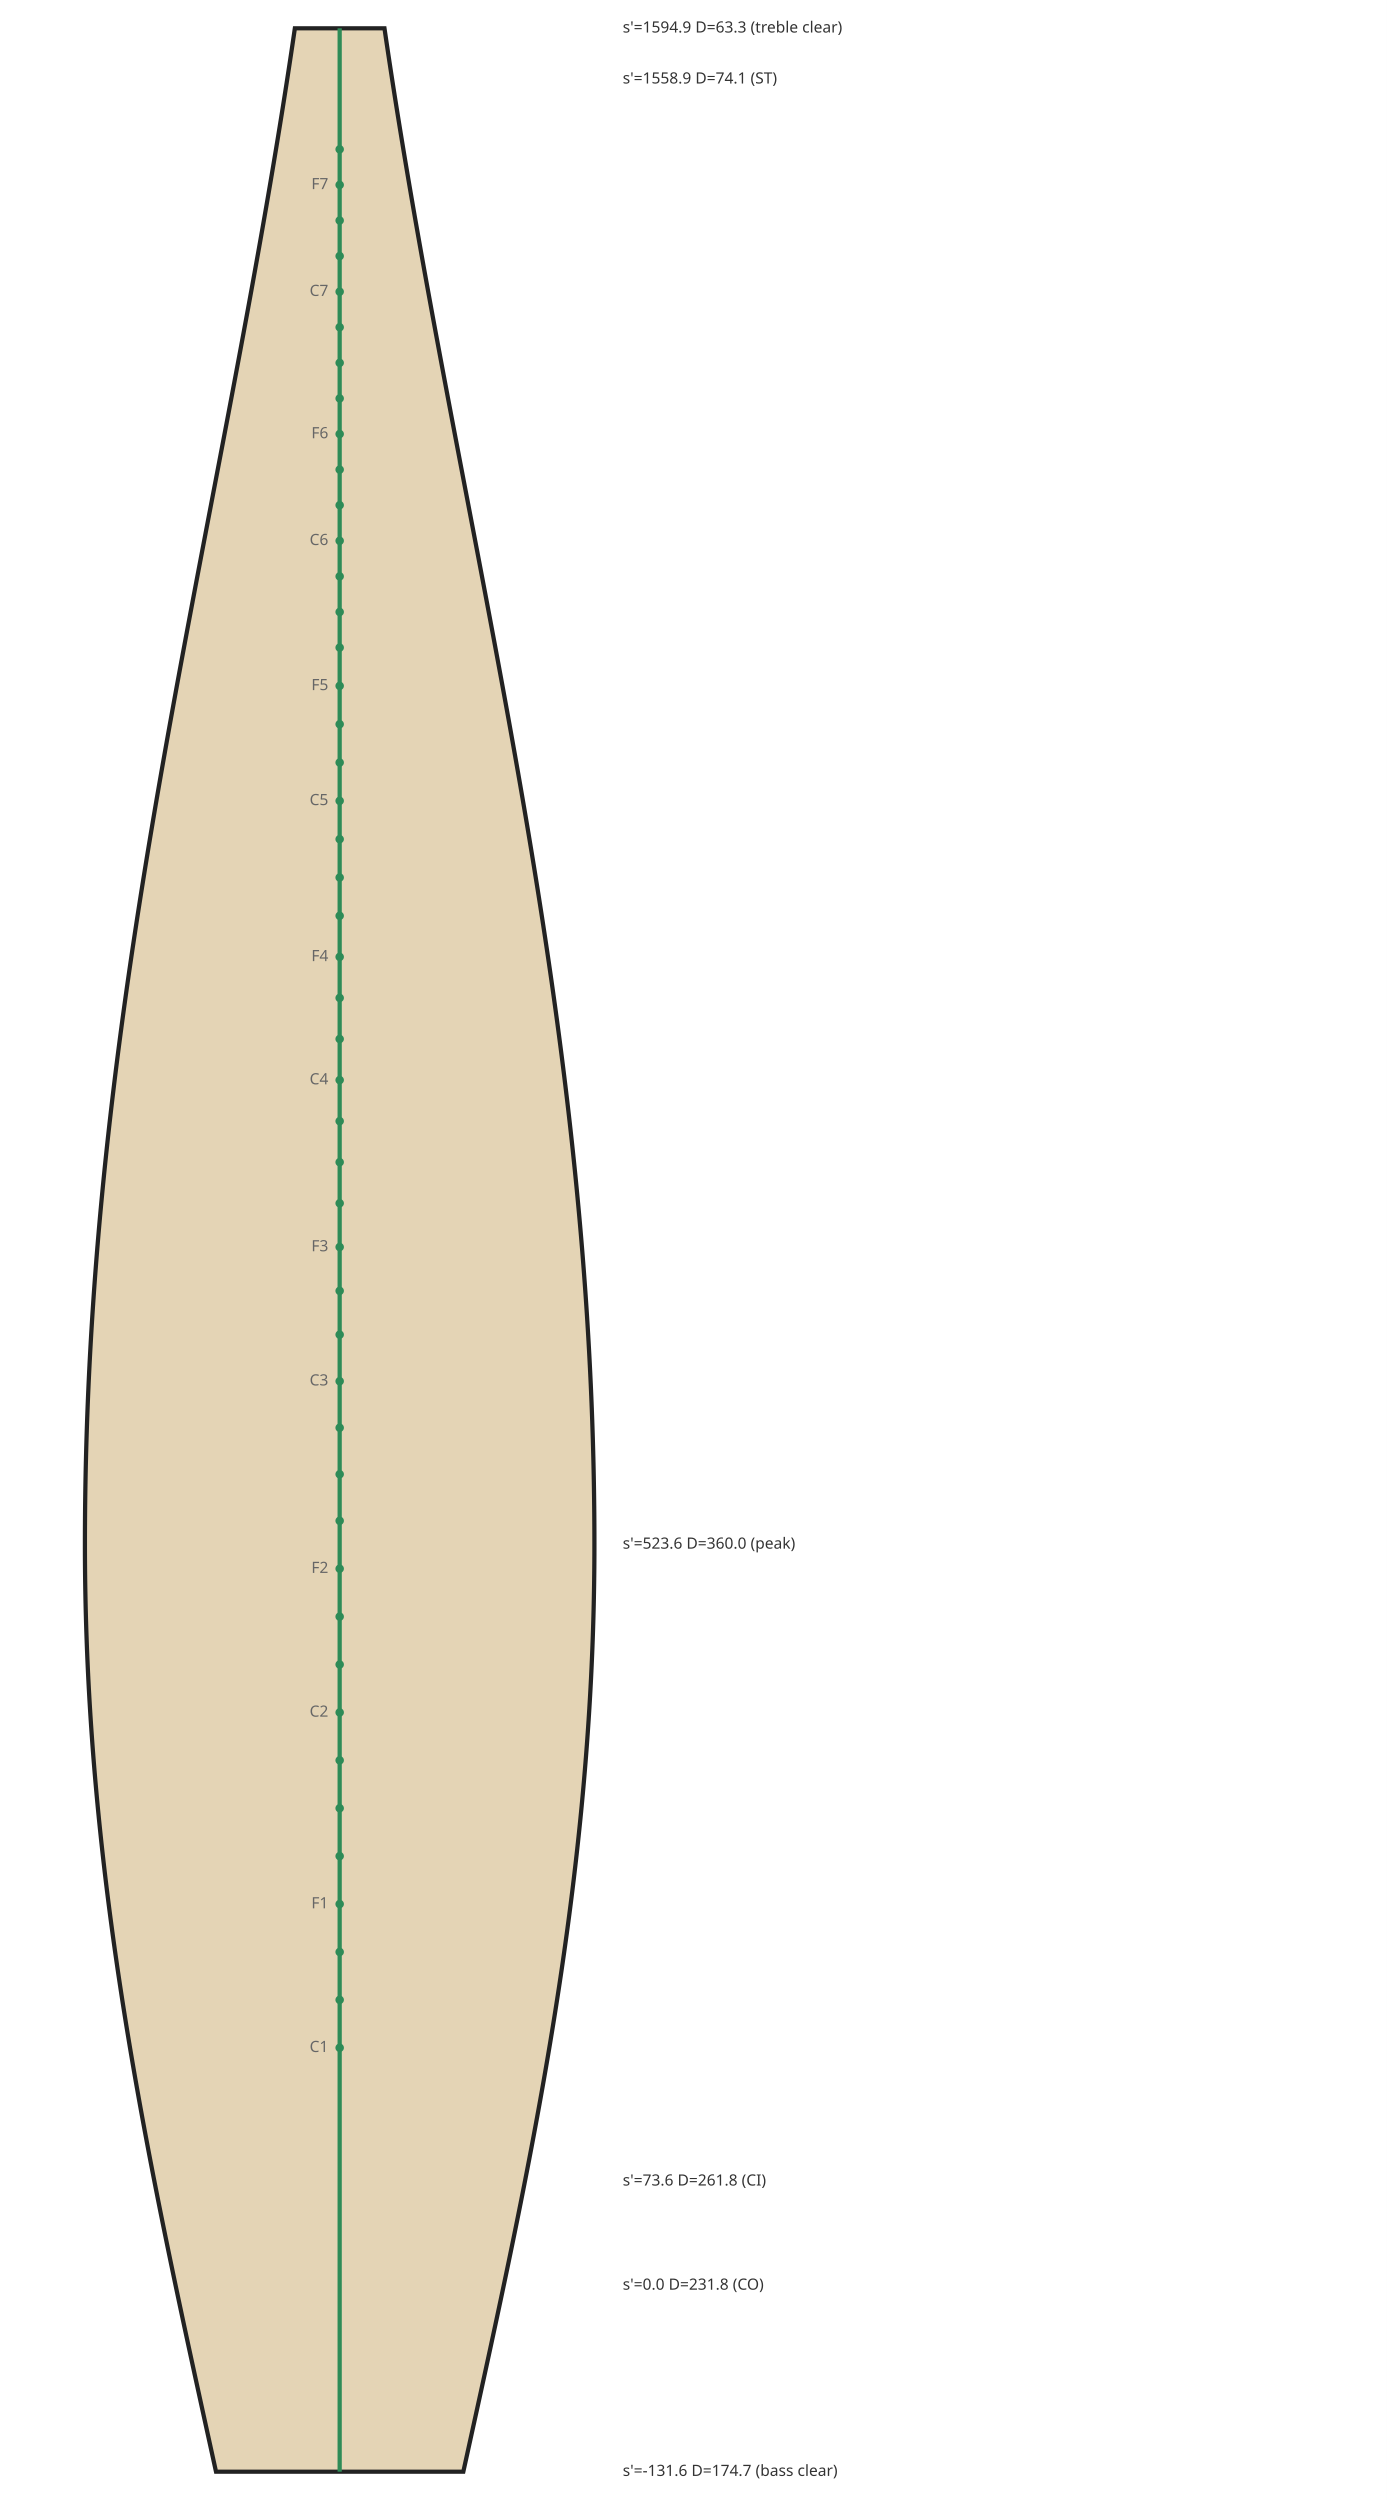
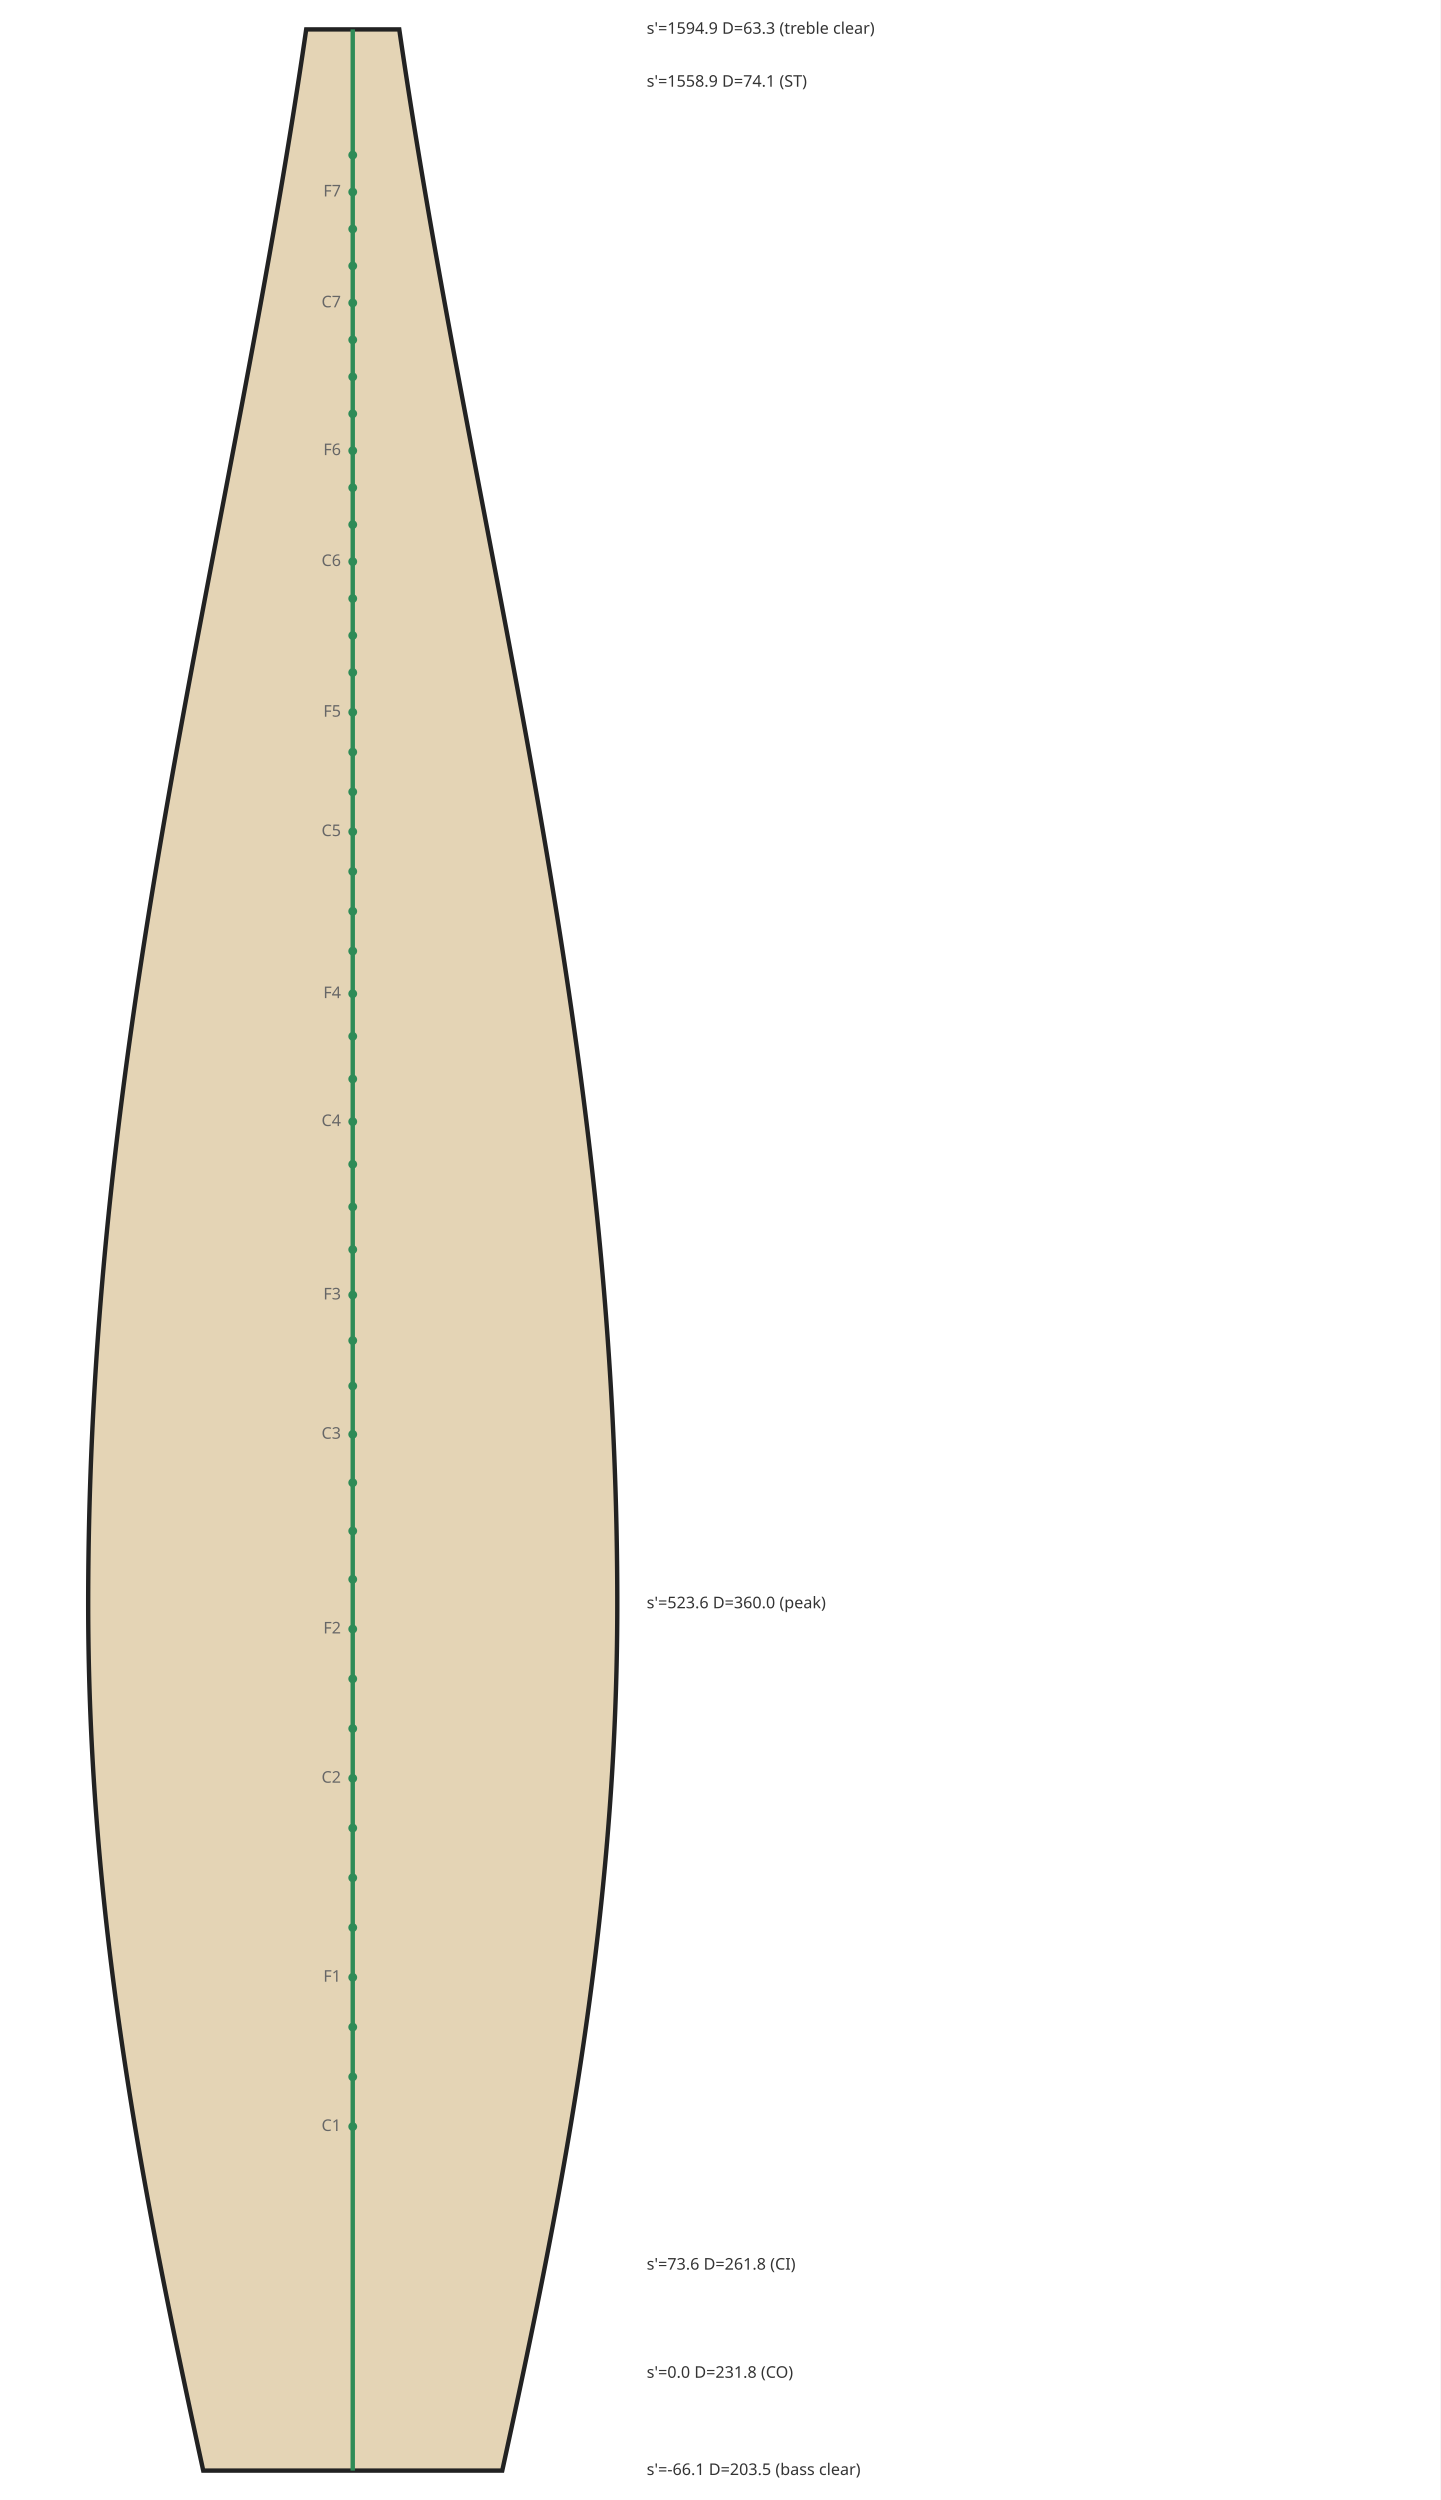
- <svg xmlns="http://www.w3.org/2000/svg" viewBox="-240 -20 980 1766.45" preserveAspectRatio="xMidYMid meet">
-   <rect x="-240" y="-20" width="980" height="1766.45" fill="#fff" />
-   <path d="M 87.374 1726.450 L 88.322 1722.134 L 89.271 1717.818 L 90.219 1713.502 L 91.168 1709.185 L 92.116 1704.869 L 93.065 1700.553 L 94.013 1696.237 L 94.960 1691.921 L 95.907 1687.605 L 96.853 1683.289 L 97.799 1678.973 L 98.743 1674.656 L 99.687 1670.340 L 100.629 1666.024 L 101.571 1661.708 L 102.511 1657.392 L 103.449 1653.076 L 104.387 1648.760 L 105.322 1644.444 L 106.256 1640.127 L 107.188 1635.811 L 108.118 1631.495 L 109.047 1627.179 L 109.973 1622.863 L 110.897 1618.547 L 111.818 1614.231 L 112.737 1609.915 L 113.654 1605.598 L 114.568 1601.282 L 115.479 1596.966 L 116.387 1592.650 L 117.293 1588.334 L 118.195 1584.018 L 119.094 1579.702 L 119.990 1575.386 L 120.883 1571.069 L 121.772 1566.753 L 122.658 1562.437 L 123.540 1558.121 L 124.419 1553.805 L 125.293 1549.489 L 126.164 1545.173 L 127.031 1540.857 L 127.893 1536.540 L 128.751 1532.224 L 129.605 1527.908 L 130.455 1523.592 L 131.300 1519.276 L 132.141 1514.960 L 132.976 1510.644 L 133.808 1506.328 L 134.634 1502.011 L 135.455 1497.695 L 136.271 1493.379 L 137.082 1489.063 L 137.888 1484.747 L 138.689 1480.431 L 139.484 1476.115 L 140.273 1471.799 L 141.057 1467.482 L 141.836 1463.166 L 142.608 1458.850 L 143.375 1454.534 L 144.136 1450.218 L 144.891 1445.902 L 145.639 1441.586 L 146.382 1437.270 L 147.118 1432.953 L 147.848 1428.637 L 148.571 1424.321 L 149.288 1420.005 L 149.999 1415.689 L 150.703 1411.373 L 151.400 1407.057 L 152.090 1402.741 L 152.773 1398.424 L 153.449 1394.108 L 154.118 1389.792 L 154.781 1385.476 L 155.435 1381.160 L 156.083 1376.844 L 156.723 1372.528 L 157.356 1368.212 L 157.982 1363.895 L 158.600 1359.579 L 159.210 1355.263 L 159.812 1350.947 L 160.407 1346.631 L 160.994 1342.315 L 161.573 1337.999 L 162.144 1333.683 L 162.707 1329.367 L 163.262 1325.050 L 163.809 1320.734 L 164.348 1316.418 L 164.879 1312.102 L 165.401 1307.786 L 165.914 1303.470 L 166.420 1299.154 L 166.917 1294.838 L 167.405 1290.521 L 167.885 1286.205 L 168.356 1281.889 L 168.818 1277.573 L 169.271 1273.257 L 169.716 1268.941 L 170.152 1264.625 L 170.579 1260.308 L 170.997 1255.992 L 171.406 1251.676 L 171.806 1247.360 L 172.197 1243.044 L 172.579 1238.728 L 172.951 1234.412 L 173.315 1230.096 L 173.669 1225.780 L 174.014 1221.463 L 174.349 1217.147 L 174.676 1212.831 L 174.992 1208.515 L 175.300 1204.199 L 175.597 1199.883 L 175.886 1195.567 L 176.164 1191.251 L 176.434 1186.934 L 176.693 1182.618 L 176.943 1178.302 L 177.183 1173.986 L 177.414 1169.670 L 177.635 1165.354 L 177.846 1161.038 L 178.048 1156.722 L 178.239 1152.405 L 178.421 1148.089 L 178.593 1143.773 L 178.755 1139.457 L 178.907 1135.141 L 179.050 1130.825 L 179.182 1126.509 L 179.305 1122.193 L 179.418 1117.876 L 179.520 1113.560 L 179.613 1109.244 L 179.696 1104.928 L 179.769 1100.612 L 179.832 1096.296 L 179.885 1091.980 L 179.928 1087.664 L 179.961 1083.347 L 179.984 1079.031 L 179.997 1074.715 L 180.000 1070.399 L 179.995 1066.083 L 179.982 1061.767 L 179.961 1057.451 L 179.933 1053.135 L 179.898 1048.818 L 179.854 1044.502 L 179.804 1040.186 L 179.746 1035.870 L 179.680 1031.554 L 179.606 1027.238 L 179.526 1022.922 L 179.437 1018.606 L 179.341 1014.289 L 179.238 1009.973 L 179.127 1005.657 L 179.008 1001.341 L 178.883 997.025 L 178.749 992.709 L 178.608 988.393 L 178.460 984.077 L 178.304 979.760 L 178.141 975.444 L 177.971 971.128 L 177.793 966.812 L 177.607 962.496 L 177.414 958.180 L 177.214 953.864 L 177.007 949.548 L 176.792 945.231 L 176.570 940.915 L 176.341 936.599 L 176.104 932.283 L 175.861 927.967 L 175.609 923.651 L 175.351 919.335 L 175.086 915.019 L 174.813 910.702 L 174.534 906.386 L 174.247 902.070 L 173.953 897.754 L 173.652 893.438 L 173.344 889.122 L 173.029 884.806 L 172.707 880.490 L 172.378 876.173 L 172.042 871.857 L 171.699 867.541 L 171.350 863.225 L 170.993 858.909 L 170.630 854.593 L 170.260 850.277 L 169.883 845.961 L 169.500 841.644 L 169.109 837.328 L 168.713 833.012 L 168.309 828.696 L 167.899 824.380 L 167.482 820.064 L 167.059 815.748 L 166.630 811.432 L 166.194 807.115 L 165.751 802.799 L 165.302 798.483 L 164.847 794.167 L 164.386 789.851 L 163.918 785.535 L 163.444 781.219 L 162.964 776.902 L 162.478 772.586 L 161.985 768.270 L 161.487 763.954 L 160.983 759.638 L 160.472 755.322 L 159.956 751.006 L 159.434 746.690 L 158.906 742.374 L 158.372 738.057 L 157.832 733.741 L 157.287 729.425 L 156.736 725.109 L 156.179 720.793 L 155.617 716.477 L 155.050 712.161 L 154.477 707.845 L 153.898 703.528 L 153.314 699.212 L 152.725 694.896 L 152.131 690.580 L 151.531 686.264 L 150.926 681.948 L 150.316 677.632 L 149.701 673.316 L 149.081 668.999 L 148.456 664.683 L 147.826 660.367 L 147.191 656.051 L 146.551 651.735 L 145.907 647.419 L 145.258 643.103 L 144.604 638.787 L 143.945 634.470 L 143.283 630.154 L 142.615 625.838 L 141.943 621.522 L 141.267 617.206 L 140.587 612.890 L 139.902 608.574 L 139.213 604.258 L 138.520 599.941 L 137.823 595.625 L 137.122 591.309 L 136.417 586.993 L 135.707 582.677 L 134.995 578.361 L 134.278 574.045 L 133.558 569.728 L 132.833 565.412 L 132.106 561.096 L 131.375 556.780 L 130.640 552.464 L 129.902 548.148 L 129.160 543.832 L 128.416 539.516 L 127.668 535.199 L 126.917 530.883 L 126.162 526.567 L 125.405 522.251 L 124.645 517.935 L 123.882 513.619 L 123.116 509.303 L 122.347 504.987 L 121.575 500.670 L 120.801 496.354 L 120.024 492.038 L 119.245 487.722 L 118.463 483.406 L 117.679 479.090 L 116.893 474.774 L 116.104 470.458 L 115.313 466.141 L 114.520 461.825 L 113.725 457.509 L 112.928 453.193 L 112.129 448.877 L 111.328 444.561 L 110.525 440.245 L 109.721 435.929 L 108.914 431.612 L 108.107 427.296 L 107.298 422.980 L 106.487 418.664 L 105.675 414.348 L 104.861 410.032 L 104.047 405.716 L 103.231 401.400 L 102.414 397.083 L 101.596 392.767 L 100.777 388.451 L 99.957 384.135 L 99.137 379.819 L 98.315 375.503 L 97.493 371.187 L 96.670 366.871 L 95.847 362.554 L 95.023 358.238 L 94.199 353.922 L 93.374 349.606 L 92.550 345.290 L 91.724 340.974 L 90.899 336.658 L 90.074 332.342 L 89.249 328.025 L 88.423 323.709 L 87.598 319.393 L 86.773 315.077 L 85.949 310.761 L 85.124 306.445 L 84.300 302.129 L 83.477 297.813 L 82.654 293.496 L 81.832 289.180 L 81.010 284.864 L 80.190 280.548 L 79.370 276.232 L 78.550 271.916 L 77.732 267.600 L 76.915 263.284 L 76.099 258.967 L 75.284 254.651 L 74.471 250.335 L 73.659 246.019 L 72.848 241.703 L 72.038 237.387 L 71.230 233.071 L 70.424 228.755 L 69.619 224.438 L 68.816 220.122 L 68.015 215.806 L 67.215 211.490 L 66.418 207.174 L 65.622 202.858 L 64.829 198.542 L 64.038 194.226 L 63.249 189.909 L 62.462 185.593 L 61.677 181.277 L 60.895 176.961 L 60.115 172.645 L 59.338 168.329 L 58.563 164.013 L 57.791 159.697 L 57.022 155.380 L 56.255 151.064 L 55.492 146.748 L 54.731 142.432 L 53.973 138.116 L 53.218 133.800 L 52.467 129.484 L 51.718 125.168 L 50.973 120.851 L 50.231 116.535 L 49.492 112.219 L 48.757 107.903 L 48.025 103.587 L 47.297 99.271 L 46.572 94.955 L 45.851 90.639 L 45.134 86.322 L 44.420 82.006 L 43.710 77.690 L 43.004 73.374 L 42.302 69.058 L 41.605 64.742 L 40.911 60.426 L 40.221 56.110 L 39.536 51.793 L 38.854 47.477 L 38.177 43.161 L 37.505 38.845 L 36.837 34.529 L 36.173 30.213 L 35.514 25.897 L 34.859 21.581 L 34.209 17.264 L 33.564 12.948 L 32.923 8.632 L 32.288 4.316 L 31.657 0.000 L -31.657 0.000 L -32.288 4.316 L -32.923 8.632 L -33.564 12.948 L -34.209 17.264 L -34.859 21.581 L -35.514 25.897 L -36.173 30.213 L -36.837 34.529 L -37.505 38.845 L -38.177 43.161 L -38.854 47.477 L -39.536 51.793 L -40.221 56.110 L -40.911 60.426 L -41.605 64.742 L -42.302 69.058 L -43.004 73.374 L -43.710 77.690 L -44.420 82.006 L -45.134 86.322 L -45.851 90.639 L -46.572 94.955 L -47.297 99.271 L -48.025 103.587 L -48.757 107.903 L -49.492 112.219 L -50.231 116.535 L -50.973 120.851 L -51.718 125.168 L -52.467 129.484 L -53.218 133.800 L -53.973 138.116 L -54.731 142.432 L -55.492 146.748 L -56.255 151.064 L -57.022 155.380 L -57.791 159.697 L -58.563 164.013 L -59.338 168.329 L -60.115 172.645 L -60.895 176.961 L -61.677 181.277 L -62.462 185.593 L -63.249 189.909 L -64.038 194.226 L -64.829 198.542 L -65.622 202.858 L -66.418 207.174 L -67.215 211.490 L -68.015 215.806 L -68.816 220.122 L -69.619 224.438 L -70.424 228.755 L -71.230 233.071 L -72.038 237.387 L -72.848 241.703 L -73.659 246.019 L -74.471 250.335 L -75.284 254.651 L -76.099 258.967 L -76.915 263.284 L -77.732 267.600 L -78.550 271.916 L -79.370 276.232 L -80.190 280.548 L -81.010 284.864 L -81.832 289.180 L -82.654 293.496 L -83.477 297.813 L -84.300 302.129 L -85.124 306.445 L -85.949 310.761 L -86.773 315.077 L -87.598 319.393 L -88.423 323.709 L -89.249 328.025 L -90.074 332.342 L -90.899 336.658 L -91.724 340.974 L -92.550 345.290 L -93.374 349.606 L -94.199 353.922 L -95.023 358.238 L -95.847 362.554 L -96.670 366.871 L -97.493 371.187 L -98.315 375.503 L -99.137 379.819 L -99.957 384.135 L -100.777 388.451 L -101.596 392.767 L -102.414 397.083 L -103.231 401.400 L -104.047 405.716 L -104.861 410.032 L -105.675 414.348 L -106.487 418.664 L -107.298 422.980 L -108.107 427.296 L -108.914 431.612 L -109.721 435.929 L -110.525 440.245 L -111.328 444.561 L -112.129 448.877 L -112.928 453.193 L -113.725 457.509 L -114.520 461.825 L -115.313 466.141 L -116.104 470.458 L -116.893 474.774 L -117.679 479.090 L -118.463 483.406 L -119.245 487.722 L -120.024 492.038 L -120.801 496.354 L -121.575 500.670 L -122.347 504.987 L -123.116 509.303 L -123.882 513.619 L -124.645 517.935 L -125.405 522.251 L -126.162 526.567 L -126.917 530.883 L -127.668 535.199 L -128.416 539.516 L -129.160 543.832 L -129.902 548.148 L -130.640 552.464 L -131.375 556.780 L -132.106 561.096 L -132.833 565.412 L -133.558 569.728 L -134.278 574.045 L -134.995 578.361 L -135.707 582.677 L -136.417 586.993 L -137.122 591.309 L -137.823 595.625 L -138.520 599.941 L -139.213 604.258 L -139.902 608.574 L -140.587 612.890 L -141.267 617.206 L -141.943 621.522 L -142.615 625.838 L -143.283 630.154 L -143.945 634.470 L -144.604 638.787 L -145.258 643.103 L -145.907 647.419 L -146.551 651.735 L -147.191 656.051 L -147.826 660.367 L -148.456 664.683 L -149.081 668.999 L -149.701 673.316 L -150.316 677.632 L -150.926 681.948 L -151.531 686.264 L -152.131 690.580 L -152.725 694.896 L -153.314 699.212 L -153.898 703.528 L -154.477 707.845 L -155.050 712.161 L -155.617 716.477 L -156.179 720.793 L -156.736 725.109 L -157.287 729.425 L -157.832 733.741 L -158.372 738.057 L -158.906 742.374 L -159.434 746.690 L -159.956 751.006 L -160.472 755.322 L -160.983 759.638 L -161.487 763.954 L -161.985 768.270 L -162.478 772.586 L -162.964 776.902 L -163.444 781.219 L -163.918 785.535 L -164.386 789.851 L -164.847 794.167 L -165.302 798.483 L -165.751 802.799 L -166.194 807.115 L -166.630 811.432 L -167.059 815.748 L -167.482 820.064 L -167.899 824.380 L -168.309 828.696 L -168.713 833.012 L -169.109 837.328 L -169.500 841.644 L -169.883 845.961 L -170.260 850.277 L -170.630 854.593 L -170.993 858.909 L -171.350 863.225 L -171.699 867.541 L -172.042 871.857 L -172.378 876.173 L -172.707 880.490 L -173.029 884.806 L -173.344 889.122 L -173.652 893.438 L -173.953 897.754 L -174.247 902.070 L -174.534 906.386 L -174.813 910.702 L -175.086 915.019 L -175.351 919.335 L -175.609 923.651 L -175.861 927.967 L -176.104 932.283 L -176.341 936.599 L -176.570 940.915 L -176.792 945.231 L -177.007 949.548 L -177.214 953.864 L -177.414 958.180 L -177.607 962.496 L -177.793 966.812 L -177.971 971.128 L -178.141 975.444 L -178.304 979.760 L -178.460 984.077 L -178.608 988.393 L -178.749 992.709 L -178.883 997.025 L -179.008 1001.341 L -179.127 1005.657 L -179.238 1009.973 L -179.341 1014.289 L -179.437 1018.606 L -179.526 1022.922 L -179.606 1027.238 L -179.680 1031.554 L -179.746 1035.870 L -179.804 1040.186 L -179.854 1044.502 L -179.898 1048.818 L -179.933 1053.135 L -179.961 1057.451 L -179.982 1061.767 L -179.995 1066.083 L -180.000 1070.399 L -179.997 1074.715 L -179.984 1079.031 L -179.961 1083.347 L -179.928 1087.664 L -179.885 1091.980 L -179.832 1096.296 L -179.769 1100.612 L -179.696 1104.928 L -179.613 1109.244 L -179.520 1113.560 L -179.418 1117.876 L -179.305 1122.193 L -179.182 1126.509 L -179.050 1130.825 L -178.907 1135.141 L -178.755 1139.457 L -178.593 1143.773 L -178.421 1148.089 L -178.239 1152.405 L -178.048 1156.722 L -177.846 1161.038 L -177.635 1165.354 L -177.414 1169.670 L -177.183 1173.986 L -176.943 1178.302 L -176.693 1182.618 L -176.434 1186.934 L -176.164 1191.251 L -175.886 1195.567 L -175.597 1199.883 L -175.300 1204.199 L -174.992 1208.515 L -174.676 1212.831 L -174.349 1217.147 L -174.014 1221.463 L -173.669 1225.780 L -173.315 1230.096 L -172.951 1234.412 L -172.579 1238.728 L -172.197 1243.044 L -171.806 1247.360 L -171.406 1251.676 L -170.997 1255.992 L -170.579 1260.308 L -170.152 1264.625 L -169.716 1268.941 L -169.271 1273.257 L -168.818 1277.573 L -168.356 1281.889 L -167.885 1286.205 L -167.405 1290.521 L -166.917 1294.838 L -166.420 1299.154 L -165.914 1303.470 L -165.401 1307.786 L -164.879 1312.102 L -164.348 1316.418 L -163.809 1320.734 L -163.262 1325.050 L -162.707 1329.367 L -162.144 1333.683 L -161.573 1337.999 L -160.994 1342.315 L -160.407 1346.631 L -159.812 1350.947 L -159.210 1355.263 L -158.600 1359.579 L -157.982 1363.895 L -157.356 1368.212 L -156.723 1372.528 L -156.083 1376.844 L -155.435 1381.160 L -154.781 1385.476 L -154.118 1389.792 L -153.449 1394.108 L -152.773 1398.424 L -152.090 1402.741 L -151.400 1407.057 L -150.703 1411.373 L -149.999 1415.689 L -149.288 1420.005 L -148.571 1424.321 L -147.848 1428.637 L -147.118 1432.953 L -146.382 1437.270 L -145.639 1441.586 L -144.891 1445.902 L -144.136 1450.218 L -143.375 1454.534 L -142.608 1458.850 L -141.836 1463.166 L -141.057 1467.482 L -140.273 1471.799 L -139.484 1476.115 L -138.689 1480.431 L -137.888 1484.747 L -137.082 1489.063 L -136.271 1493.379 L -135.455 1497.695 L -134.634 1502.011 L -133.808 1506.328 L -132.976 1510.644 L -132.141 1514.960 L -131.300 1519.276 L -130.455 1523.592 L -129.605 1527.908 L -128.751 1532.224 L -127.893 1536.540 L -127.031 1540.857 L -126.164 1545.173 L -125.293 1549.489 L -124.419 1553.805 L -123.540 1558.121 L -122.658 1562.437 L -121.772 1566.753 L -120.883 1571.069 L -119.990 1575.386 L -119.094 1579.702 L -118.195 1584.018 L -117.293 1588.334 L -116.387 1592.650 L -115.479 1596.966 L -114.568 1601.282 L -113.654 1605.598 L -112.737 1609.915 L -111.818 1614.231 L -110.897 1618.547 L -109.973 1622.863 L -109.047 1627.179 L -108.118 1631.495 L -107.188 1635.811 L -106.256 1640.127 L -105.322 1644.444 L -104.387 1648.760 L -103.449 1653.076 L -102.511 1657.392 L -101.571 1661.708 L -100.629 1666.024 L -99.687 1670.340 L -98.743 1674.656 L -97.799 1678.973 L -96.853 1683.289 L -95.907 1687.605 L -94.960 1691.921 L -94.013 1696.237 L -93.065 1700.553 L -92.116 1704.869 L -91.168 1709.185 L -90.219 1713.502 L -89.271 1717.818 L -88.322 1722.134 L -87.374 1726.450 Z" fill="#e4d4b5" stroke="#222" stroke-width="3.0" />
-   <line x1="0" y1="1726.450" x2="0" y2="0.000" stroke="#2e8b57" stroke-width="3.0" />
+ <svg xmlns="http://www.w3.org/2000/svg" viewBox="-240 -20 980 1701.0" preserveAspectRatio="xMidYMid meet">
+   <rect x="-240" y="-20" width="980" height="1701.0" fill="#fff" />
+   <path d="M 101.725 1661.000 L 102.629 1656.847 L 103.532 1652.695 L 104.434 1648.543 L 105.334 1644.390 L 106.232 1640.237 L 107.129 1636.085 L 108.024 1631.932 L 108.918 1627.780 L 109.809 1623.627 L 110.698 1619.475 L 111.585 1615.322 L 112.470 1611.170 L 113.353 1607.017 L 114.233 1602.865 L 115.110 1598.712 L 115.986 1594.560 L 116.858 1590.407 L 117.728 1586.255 L 118.595 1582.102 L 119.458 1577.950 L 120.319 1573.797 L 121.177 1569.645 L 122.032 1565.492 L 122.883 1561.340 L 123.731 1557.188 L 124.575 1553.035 L 125.416 1548.882 L 126.253 1544.730 L 127.086 1540.577 L 127.916 1536.425 L 128.742 1532.272 L 129.564 1528.120 L 130.381 1523.967 L 131.195 1519.815 L 132.004 1515.662 L 132.809 1511.510 L 133.610 1507.357 L 134.406 1503.205 L 135.197 1499.052 L 135.984 1494.900 L 136.766 1490.747 L 137.544 1486.595 L 138.316 1482.442 L 139.084 1478.290 L 139.846 1474.137 L 140.603 1469.985 L 141.356 1465.832 L 142.102 1461.680 L 142.844 1457.527 L 143.580 1453.375 L 144.310 1449.222 L 145.035 1445.070 L 145.755 1440.918 L 146.468 1436.765 L 147.176 1432.612 L 147.878 1428.460 L 148.574 1424.307 L 149.264 1420.155 L 149.947 1416.003 L 150.625 1411.850 L 151.296 1407.697 L 151.962 1403.545 L 152.620 1399.392 L 153.273 1395.240 L 153.918 1391.087 L 154.558 1386.935 L 155.190 1382.782 L 155.816 1378.630 L 156.435 1374.477 L 157.047 1370.325 L 157.653 1366.172 L 158.251 1362.020 L 158.843 1357.867 L 159.427 1353.715 L 160.004 1349.562 L 160.574 1345.410 L 161.137 1341.257 L 161.692 1337.105 L 162.240 1332.952 L 162.781 1328.800 L 163.314 1324.647 L 163.839 1320.495 L 164.357 1316.342 L 164.868 1312.190 L 165.370 1308.037 L 165.865 1303.885 L 166.352 1299.732 L 166.832 1295.580 L 167.303 1291.427 L 167.766 1287.275 L 168.222 1283.122 L 168.669 1278.970 L 169.108 1274.817 L 169.540 1270.665 L 169.963 1266.512 L 170.377 1262.360 L 170.784 1258.207 L 171.182 1254.055 L 171.572 1249.902 L 171.953 1245.750 L 172.326 1241.597 L 172.691 1237.445 L 173.047 1233.292 L 173.394 1229.140 L 173.733 1224.987 L 174.063 1220.835 L 174.385 1216.682 L 174.698 1212.530 L 175.002 1208.377 L 175.298 1204.225 L 175.584 1200.072 L 175.862 1195.920 L 176.132 1191.767 L 176.392 1187.615 L 176.643 1183.462 L 176.886 1179.310 L 177.119 1175.157 L 177.344 1171.005 L 177.559 1166.852 L 177.766 1162.700 L 177.964 1158.547 L 178.152 1154.395 L 178.332 1150.242 L 178.502 1146.090 L 178.663 1141.938 L 178.815 1137.785 L 178.958 1133.632 L 179.092 1129.480 L 179.217 1125.327 L 179.332 1121.175 L 179.439 1117.022 L 179.536 1112.870 L 179.624 1108.717 L 179.703 1104.565 L 179.772 1100.412 L 179.832 1096.260 L 179.884 1092.107 L 179.925 1087.955 L 179.958 1083.802 L 179.981 1079.650 L 179.995 1075.497 L 180.000 1071.345 L 179.997 1067.192 L 179.986 1063.040 L 179.969 1058.887 L 179.944 1054.735 L 179.913 1050.582 L 179.875 1046.430 L 179.829 1042.277 L 179.777 1038.125 L 179.718 1033.972 L 179.651 1029.820 L 179.578 1025.668 L 179.498 1021.515 L 179.410 1017.362 L 179.316 1013.210 L 179.215 1009.057 L 179.107 1004.905 L 178.992 1000.752 L 178.870 996.600 L 178.741 992.447 L 178.605 988.295 L 178.462 984.142 L 178.313 979.990 L 178.156 975.837 L 177.993 971.685 L 177.823 967.532 L 177.646 963.380 L 177.462 959.227 L 177.271 955.075 L 177.074 950.922 L 176.870 946.770 L 176.659 942.617 L 176.441 938.465 L 176.216 934.312 L 175.985 930.160 L 175.747 926.007 L 175.503 921.855 L 175.252 917.702 L 174.994 913.550 L 174.729 909.397 L 174.458 905.245 L 174.181 901.092 L 173.897 896.940 L 173.606 892.787 L 173.309 888.635 L 173.005 884.482 L 172.695 880.330 L 172.378 876.177 L 172.055 872.025 L 171.726 867.872 L 171.390 863.720 L 171.048 859.567 L 170.700 855.415 L 170.345 851.262 L 169.984 847.110 L 169.617 842.957 L 169.244 838.805 L 168.864 834.652 L 168.479 830.500 L 168.087 826.347 L 167.689 822.195 L 167.285 818.043 L 166.875 813.890 L 166.459 809.737 L 166.037 805.585 L 165.610 801.433 L 165.176 797.280 L 164.737 793.127 L 164.291 788.975 L 163.840 784.822 L 163.383 780.670 L 162.921 776.517 L 162.453 772.365 L 161.979 768.212 L 161.499 764.060 L 161.014 759.907 L 160.524 755.755 L 160.028 751.602 L 159.526 747.450 L 159.019 743.297 L 158.507 739.145 L 157.989 734.992 L 157.466 730.840 L 156.938 726.687 L 156.405 722.535 L 155.866 718.382 L 155.323 714.230 L 154.774 710.077 L 154.220 705.925 L 153.661 701.772 L 153.097 697.620 L 152.529 693.467 L 151.955 689.315 L 151.377 685.162 L 150.794 681.010 L 150.206 676.857 L 149.613 672.705 L 149.016 668.552 L 148.414 664.400 L 147.808 660.247 L 147.197 656.095 L 146.582 651.942 L 145.962 647.790 L 145.338 643.637 L 144.710 639.485 L 144.077 635.332 L 143.441 631.180 L 142.800 627.027 L 142.154 622.875 L 141.505 618.722 L 140.852 614.570 L 140.195 610.417 L 139.534 606.265 L 138.869 602.113 L 138.200 597.960 L 137.528 593.808 L 136.852 589.655 L 136.172 585.502 L 135.489 581.350 L 134.802 577.197 L 134.111 573.045 L 133.418 568.893 L 132.720 564.740 L 132.020 560.588 L 131.316 556.435 L 130.609 552.283 L 129.899 548.130 L 129.186 543.977 L 128.469 539.825 L 127.750 535.673 L 127.028 531.520 L 126.302 527.368 L 125.574 523.215 L 124.844 519.062 L 124.110 514.910 L 123.374 510.757 L 122.635 506.605 L 121.894 502.452 L 121.150 498.300 L 120.404 494.148 L 119.656 489.995 L 118.905 485.842 L 118.152 481.690 L 117.396 477.537 L 116.639 473.385 L 115.880 469.232 L 115.118 465.080 L 114.355 460.928 L 113.589 456.775 L 112.822 452.622 L 112.053 448.470 L 111.282 444.317 L 110.510 440.165 L 109.736 436.012 L 108.961 431.860 L 108.184 427.707 L 107.405 423.555 L 106.626 419.402 L 105.845 415.250 L 105.062 411.098 L 104.279 406.945 L 103.494 402.793 L 102.709 398.640 L 101.922 394.488 L 101.135 390.335 L 100.346 386.183 L 99.557 382.030 L 98.767 377.878 L 97.977 373.725 L 97.186 369.572 L 96.394 365.420 L 95.602 361.268 L 94.809 357.115 L 94.016 352.963 L 93.222 348.810 L 92.429 344.658 L 91.635 340.505 L 90.841 336.352 L 90.047 332.200 L 89.253 328.048 L 88.459 323.895 L 87.665 319.743 L 86.871 315.590 L 86.078 311.438 L 85.285 307.285 L 84.492 303.132 L 83.700 298.980 L 82.908 294.827 L 82.117 290.675 L 81.326 286.523 L 80.536 282.370 L 79.747 278.217 L 78.958 274.065 L 78.171 269.912 L 77.384 265.760 L 76.598 261.607 L 75.814 257.455 L 75.030 253.303 L 74.248 249.150 L 73.466 244.997 L 72.687 240.845 L 71.908 236.692 L 71.131 232.540 L 70.355 228.387 L 69.581 224.235 L 68.809 220.082 L 68.038 215.930 L 67.269 211.777 L 66.501 207.625 L 65.736 203.473 L 64.972 199.320 L 64.210 195.168 L 63.450 191.015 L 62.693 186.863 L 61.937 182.710 L 61.184 178.558 L 60.433 174.405 L 59.684 170.253 L 58.938 166.100 L 58.194 161.947 L 57.452 157.795 L 56.713 153.643 L 55.977 149.490 L 55.243 145.338 L 54.512 141.185 L 53.783 137.033 L 53.058 132.880 L 52.335 128.727 L 51.616 124.575 L 50.899 120.423 L 50.185 116.270 L 49.475 112.118 L 48.767 107.965 L 48.063 103.812 L 47.362 99.660 L 46.665 95.507 L 45.970 91.355 L 45.279 87.202 L 44.592 83.050 L 43.908 78.898 L 43.228 74.745 L 42.552 70.592 L 41.879 66.440 L 41.210 62.287 L 40.544 58.135 L 39.883 53.982 L 39.225 49.830 L 38.572 45.678 L 37.922 41.525 L 37.276 37.372 L 36.635 33.220 L 35.998 29.067 L 35.365 24.915 L 34.736 20.762 L 34.111 16.610 L 33.491 12.457 L 32.875 8.305 L 32.264 4.152 L 31.657 0.000 L -31.657 0.000 L -32.264 4.152 L -32.875 8.305 L -33.491 12.457 L -34.111 16.610 L -34.736 20.762 L -35.365 24.915 L -35.998 29.067 L -36.635 33.220 L -37.276 37.372 L -37.922 41.525 L -38.572 45.678 L -39.225 49.830 L -39.883 53.982 L -40.544 58.135 L -41.210 62.287 L -41.879 66.440 L -42.552 70.592 L -43.228 74.745 L -43.908 78.898 L -44.592 83.050 L -45.279 87.202 L -45.970 91.355 L -46.665 95.507 L -47.362 99.660 L -48.063 103.812 L -48.767 107.965 L -49.475 112.118 L -50.185 116.270 L -50.899 120.423 L -51.616 124.575 L -52.335 128.727 L -53.058 132.880 L -53.783 137.033 L -54.512 141.185 L -55.243 145.338 L -55.977 149.490 L -56.713 153.643 L -57.452 157.795 L -58.194 161.947 L -58.938 166.100 L -59.684 170.253 L -60.433 174.405 L -61.184 178.558 L -61.937 182.710 L -62.693 186.863 L -63.450 191.015 L -64.210 195.168 L -64.972 199.320 L -65.736 203.473 L -66.501 207.625 L -67.269 211.777 L -68.038 215.930 L -68.809 220.082 L -69.581 224.235 L -70.355 228.387 L -71.131 232.540 L -71.908 236.692 L -72.687 240.845 L -73.466 244.997 L -74.248 249.150 L -75.030 253.303 L -75.814 257.455 L -76.598 261.607 L -77.384 265.760 L -78.171 269.912 L -78.958 274.065 L -79.747 278.217 L -80.536 282.370 L -81.326 286.523 L -82.117 290.675 L -82.908 294.827 L -83.700 298.980 L -84.492 303.132 L -85.285 307.285 L -86.078 311.438 L -86.871 315.590 L -87.665 319.743 L -88.459 323.895 L -89.253 328.048 L -90.047 332.200 L -90.841 336.352 L -91.635 340.505 L -92.429 344.658 L -93.222 348.810 L -94.016 352.963 L -94.809 357.115 L -95.602 361.268 L -96.394 365.420 L -97.186 369.572 L -97.977 373.725 L -98.767 377.878 L -99.557 382.030 L -100.346 386.183 L -101.135 390.335 L -101.922 394.488 L -102.709 398.640 L -103.494 402.793 L -104.279 406.945 L -105.062 411.098 L -105.845 415.250 L -106.626 419.402 L -107.405 423.555 L -108.184 427.707 L -108.961 431.860 L -109.736 436.012 L -110.510 440.165 L -111.282 444.317 L -112.053 448.470 L -112.822 452.622 L -113.589 456.775 L -114.355 460.928 L -115.118 465.080 L -115.880 469.232 L -116.639 473.385 L -117.396 477.537 L -118.152 481.690 L -118.905 485.842 L -119.656 489.995 L -120.404 494.148 L -121.150 498.300 L -121.894 502.452 L -122.635 506.605 L -123.374 510.757 L -124.110 514.910 L -124.844 519.062 L -125.574 523.215 L -126.302 527.368 L -127.028 531.520 L -127.750 535.673 L -128.469 539.825 L -129.186 543.977 L -129.899 548.130 L -130.609 552.283 L -131.316 556.435 L -132.020 560.588 L -132.720 564.740 L -133.418 568.893 L -134.111 573.045 L -134.802 577.197 L -135.489 581.350 L -136.172 585.502 L -136.852 589.655 L -137.528 593.808 L -138.200 597.960 L -138.869 602.113 L -139.534 606.265 L -140.195 610.417 L -140.852 614.570 L -141.505 618.722 L -142.154 622.875 L -142.800 627.027 L -143.441 631.180 L -144.077 635.332 L -144.710 639.485 L -145.338 643.637 L -145.962 647.790 L -146.582 651.942 L -147.197 656.095 L -147.808 660.247 L -148.414 664.400 L -149.016 668.552 L -149.613 672.705 L -150.206 676.857 L -150.794 681.010 L -151.377 685.162 L -151.955 689.315 L -152.529 693.467 L -153.097 697.620 L -153.661 701.772 L -154.220 705.925 L -154.774 710.077 L -155.323 714.230 L -155.866 718.382 L -156.405 722.535 L -156.938 726.687 L -157.466 730.840 L -157.989 734.992 L -158.507 739.145 L -159.019 743.297 L -159.526 747.450 L -160.028 751.602 L -160.524 755.755 L -161.014 759.907 L -161.499 764.060 L -161.979 768.212 L -162.453 772.365 L -162.921 776.517 L -163.383 780.670 L -163.840 784.822 L -164.291 788.975 L -164.737 793.127 L -165.176 797.280 L -165.610 801.433 L -166.037 805.585 L -166.459 809.737 L -166.875 813.890 L -167.285 818.043 L -167.689 822.195 L -168.087 826.347 L -168.479 830.500 L -168.864 834.652 L -169.244 838.805 L -169.617 842.957 L -169.984 847.110 L -170.345 851.262 L -170.700 855.415 L -171.048 859.567 L -171.390 863.720 L -171.726 867.872 L -172.055 872.025 L -172.378 876.177 L -172.695 880.330 L -173.005 884.482 L -173.309 888.635 L -173.606 892.787 L -173.897 896.940 L -174.181 901.092 L -174.458 905.245 L -174.729 909.397 L -174.994 913.550 L -175.252 917.702 L -175.503 921.855 L -175.747 926.007 L -175.985 930.160 L -176.216 934.312 L -176.441 938.465 L -176.659 942.617 L -176.870 946.770 L -177.074 950.922 L -177.271 955.075 L -177.462 959.227 L -177.646 963.380 L -177.823 967.532 L -177.993 971.685 L -178.156 975.837 L -178.313 979.990 L -178.462 984.142 L -178.605 988.295 L -178.741 992.447 L -178.870 996.600 L -178.992 1000.752 L -179.107 1004.905 L -179.215 1009.057 L -179.316 1013.210 L -179.410 1017.362 L -179.498 1021.515 L -179.578 1025.668 L -179.651 1029.820 L -179.718 1033.972 L -179.777 1038.125 L -179.829 1042.277 L -179.875 1046.430 L -179.913 1050.582 L -179.944 1054.735 L -179.969 1058.887 L -179.986 1063.040 L -179.997 1067.192 L -180.000 1071.345 L -179.995 1075.497 L -179.981 1079.650 L -179.958 1083.802 L -179.925 1087.955 L -179.884 1092.107 L -179.832 1096.260 L -179.772 1100.412 L -179.703 1104.565 L -179.624 1108.717 L -179.536 1112.870 L -179.439 1117.022 L -179.332 1121.175 L -179.217 1125.327 L -179.092 1129.480 L -178.958 1133.632 L -178.815 1137.785 L -178.663 1141.938 L -178.502 1146.090 L -178.332 1150.242 L -178.152 1154.395 L -177.964 1158.547 L -177.766 1162.700 L -177.559 1166.852 L -177.344 1171.005 L -177.119 1175.157 L -176.886 1179.310 L -176.643 1183.462 L -176.392 1187.615 L -176.132 1191.767 L -175.862 1195.920 L -175.584 1200.072 L -175.298 1204.225 L -175.002 1208.377 L -174.698 1212.530 L -174.385 1216.682 L -174.063 1220.835 L -173.733 1224.987 L -173.394 1229.140 L -173.047 1233.292 L -172.691 1237.445 L -172.326 1241.597 L -171.953 1245.750 L -171.572 1249.902 L -171.182 1254.055 L -170.784 1258.207 L -170.377 1262.360 L -169.963 1266.512 L -169.540 1270.665 L -169.108 1274.817 L -168.669 1278.970 L -168.222 1283.122 L -167.766 1287.275 L -167.303 1291.427 L -166.832 1295.580 L -166.352 1299.732 L -165.865 1303.885 L -165.370 1308.037 L -164.868 1312.190 L -164.357 1316.342 L -163.839 1320.495 L -163.314 1324.647 L -162.781 1328.800 L -162.240 1332.952 L -161.692 1337.105 L -161.137 1341.257 L -160.574 1345.410 L -160.004 1349.562 L -159.427 1353.715 L -158.843 1357.867 L -158.251 1362.020 L -157.653 1366.172 L -157.047 1370.325 L -156.435 1374.477 L -155.816 1378.630 L -155.190 1382.782 L -154.558 1386.935 L -153.918 1391.087 L -153.273 1395.240 L -152.620 1399.392 L -151.962 1403.545 L -151.296 1407.697 L -150.625 1411.850 L -149.947 1416.003 L -149.264 1420.155 L -148.574 1424.307 L -147.878 1428.460 L -147.176 1432.612 L -146.468 1436.765 L -145.755 1440.918 L -145.035 1445.070 L -144.310 1449.222 L -143.580 1453.375 L -142.844 1457.527 L -142.102 1461.680 L -141.356 1465.832 L -140.603 1469.985 L -139.846 1474.137 L -139.084 1478.290 L -138.316 1482.442 L -137.544 1486.595 L -136.766 1490.747 L -135.984 1494.900 L -135.197 1499.052 L -134.406 1503.205 L -133.610 1507.357 L -132.809 1511.510 L -132.004 1515.662 L -131.195 1519.815 L -130.381 1523.967 L -129.564 1528.120 L -128.742 1532.272 L -127.916 1536.425 L -127.086 1540.577 L -126.253 1544.730 L -125.416 1548.882 L -124.575 1553.035 L -123.731 1557.188 L -122.883 1561.340 L -122.032 1565.492 L -121.177 1569.645 L -120.319 1573.797 L -119.458 1577.950 L -118.595 1582.102 L -117.728 1586.255 L -116.858 1590.407 L -115.986 1594.560 L -115.110 1598.712 L -114.233 1602.865 L -113.353 1607.017 L -112.470 1611.170 L -111.585 1615.322 L -110.698 1619.475 L -109.809 1623.627 L -108.918 1627.780 L -108.024 1631.932 L -107.129 1636.085 L -106.232 1640.237 L -105.334 1644.390 L -104.434 1648.543 L -103.532 1652.695 L -102.629 1656.847 L -101.725 1661.000 Z" fill="#e4d4b5" stroke="#222" stroke-width="3.0" />
+   <line x1="0" y1="1661.000" x2="0" y2="0.000" stroke="#2e8b57" stroke-width="3.0" />
  <circle cx="0" cy="1426.917" r="3" fill="#2e8b57" />
  <text x="-8" y="1429.917" font-family="sans-serif" font-size="11" fill="#666" text-anchor="end">C1</text>
  <circle cx="0" cy="1393.074" r="3" fill="#2e8b57" />
  <circle cx="0" cy="1359.231" r="3" fill="#2e8b57" />
  <circle cx="0" cy="1325.374" r="3" fill="#2e8b57" />
  <text x="-8" y="1328.374" font-family="sans-serif" font-size="11" fill="#666" text-anchor="end">F1</text>
  <circle cx="0" cy="1291.509" r="3" fill="#2e8b57" />
  <circle cx="0" cy="1257.666" r="3" fill="#2e8b57" />
  <circle cx="0" cy="1223.822" r="3" fill="#2e8b57" />
  <circle cx="0" cy="1189.979" r="3" fill="#2e8b57" />
  <text x="-8" y="1192.979" font-family="sans-serif" font-size="11" fill="#666" text-anchor="end">C2</text>
  <circle cx="0" cy="1156.122" r="3" fill="#2e8b57" />
  <circle cx="0" cy="1122.279" r="3" fill="#2e8b57" />
  <circle cx="0" cy="1088.414" r="3" fill="#2e8b57" />
  <text x="-8" y="1091.414" font-family="sans-serif" font-size="11" fill="#666" text-anchor="end">F2</text>
  <circle cx="0" cy="1054.571" r="3" fill="#2e8b57" />
  <circle cx="0" cy="1021.685" r="3" fill="#2e8b57" />
  <circle cx="0" cy="988.822" r="3" fill="#2e8b57" />
  <circle cx="0" cy="955.937" r="3" fill="#2e8b57" />
  <text x="-8" y="958.937" font-family="sans-serif" font-size="11" fill="#666" text-anchor="end">C3</text>
  <circle cx="0" cy="923.052" r="3" fill="#2e8b57" />
  <circle cx="0" cy="892.106" r="3" fill="#2e8b57" />
  <circle cx="0" cy="861.137" r="3" fill="#2e8b57" />
  <text x="-8" y="864.137" font-family="sans-serif" font-size="11" fill="#666" text-anchor="end">F3</text>
  <circle cx="0" cy="830.205" r="3" fill="#2e8b57" />
  <circle cx="0" cy="801.176" r="3" fill="#2e8b57" />
  <circle cx="0" cy="772.181" r="3" fill="#2e8b57" />
  <circle cx="0" cy="743.166" r="3" fill="#2e8b57" />
  <text x="-8" y="746.166" font-family="sans-serif" font-size="11" fill="#666" text-anchor="end">C4</text>
  <circle cx="0" cy="714.136" r="3" fill="#2e8b57" />
  <circle cx="0" cy="685.121" r="3" fill="#2e8b57" />
  <circle cx="0" cy="656.125" r="3" fill="#2e8b57" />
  <text x="-8" y="659.125" font-family="sans-serif" font-size="11" fill="#666" text-anchor="end">F4</text>
  <circle cx="0" cy="627.110" r="3" fill="#2e8b57" />
  <circle cx="0" cy="600.032" r="3" fill="#2e8b57" />
  <circle cx="0" cy="572.955" r="3" fill="#2e8b57" />
  <circle cx="0" cy="545.878" r="3" fill="#2e8b57" />
  <text x="-8" y="548.878" font-family="sans-serif" font-size="11" fill="#666" text-anchor="end">C5</text>
  <circle cx="0" cy="518.800" r="3" fill="#2e8b57" />
  <circle cx="0" cy="491.723" r="3" fill="#2e8b57" />
  <circle cx="0" cy="464.645" r="3" fill="#2e8b57" />
  <text x="-8" y="467.645" font-family="sans-serif" font-size="11" fill="#666" text-anchor="end">F5</text>
  <circle cx="0" cy="437.567" r="3" fill="#2e8b57" />
  <circle cx="0" cy="412.408" r="3" fill="#2e8b57" />
  <circle cx="0" cy="387.261" r="3" fill="#2e8b57" />
  <circle cx="0" cy="362.122" r="3" fill="#2e8b57" />
  <text x="-8" y="365.122" font-family="sans-serif" font-size="11" fill="#666" text-anchor="end">C6</text>
  <circle cx="0" cy="336.961" r="3" fill="#2e8b57" />
  <circle cx="0" cy="311.835" r="3" fill="#2e8b57" />
  <circle cx="0" cy="286.675" r="3" fill="#2e8b57" />
  <text x="-8" y="289.675" font-family="sans-serif" font-size="11" fill="#666" text-anchor="end">F6</text>
  <circle cx="0" cy="261.528" r="3" fill="#2e8b57" />
  <circle cx="0" cy="236.390" r="3" fill="#2e8b57" />
  <circle cx="0" cy="211.229" r="3" fill="#2e8b57" />
  <circle cx="0" cy="186.103" r="3" fill="#2e8b57" />
  <text x="-8" y="189.103" font-family="sans-serif" font-size="11" fill="#666" text-anchor="end">C7</text>
  <circle cx="0" cy="160.943" r="3" fill="#2e8b57" />
  <circle cx="0" cy="135.818" r="3" fill="#2e8b57" />
  <circle cx="0" cy="110.658" r="3" fill="#2e8b57" />
  <text x="-8" y="113.658" font-family="sans-serif" font-size="11" fill="#666" text-anchor="end">F7</text>
  <circle cx="0" cy="85.519" r="3" fill="#2e8b57" />
  <text x="200" y="1597.860" font-family="sans-serif" font-size="11" fill="#333">s'=0.0 D=231.8 (CO)</text>
  <text x="200" y="1524.270" font-family="sans-serif" font-size="11" fill="#333">s'=73.6 D=261.8 (CI)</text>
  <text x="200" y="1074.270" font-family="sans-serif" font-size="11" fill="#333">s'=523.6 D=360.0 (peak)</text>
  <text x="200" y="39.007" font-family="sans-serif" font-size="11" fill="#333">s'=1558.9 D=74.1 (ST)</text>
  <text x="200" y="3.000" font-family="sans-serif" font-size="11" fill="#333">s'=1594.9 D=63.3 (treble clear)</text>
-   <text x="200" y="1729.450" font-family="sans-serif" font-size="11" fill="#333">s'=-131.6 D=174.7 (bass clear)</text>
+   <text x="200" y="1664.000" font-family="sans-serif" font-size="11" fill="#333">s'=-66.1 D=203.5 (bass clear)</text>
</svg>
